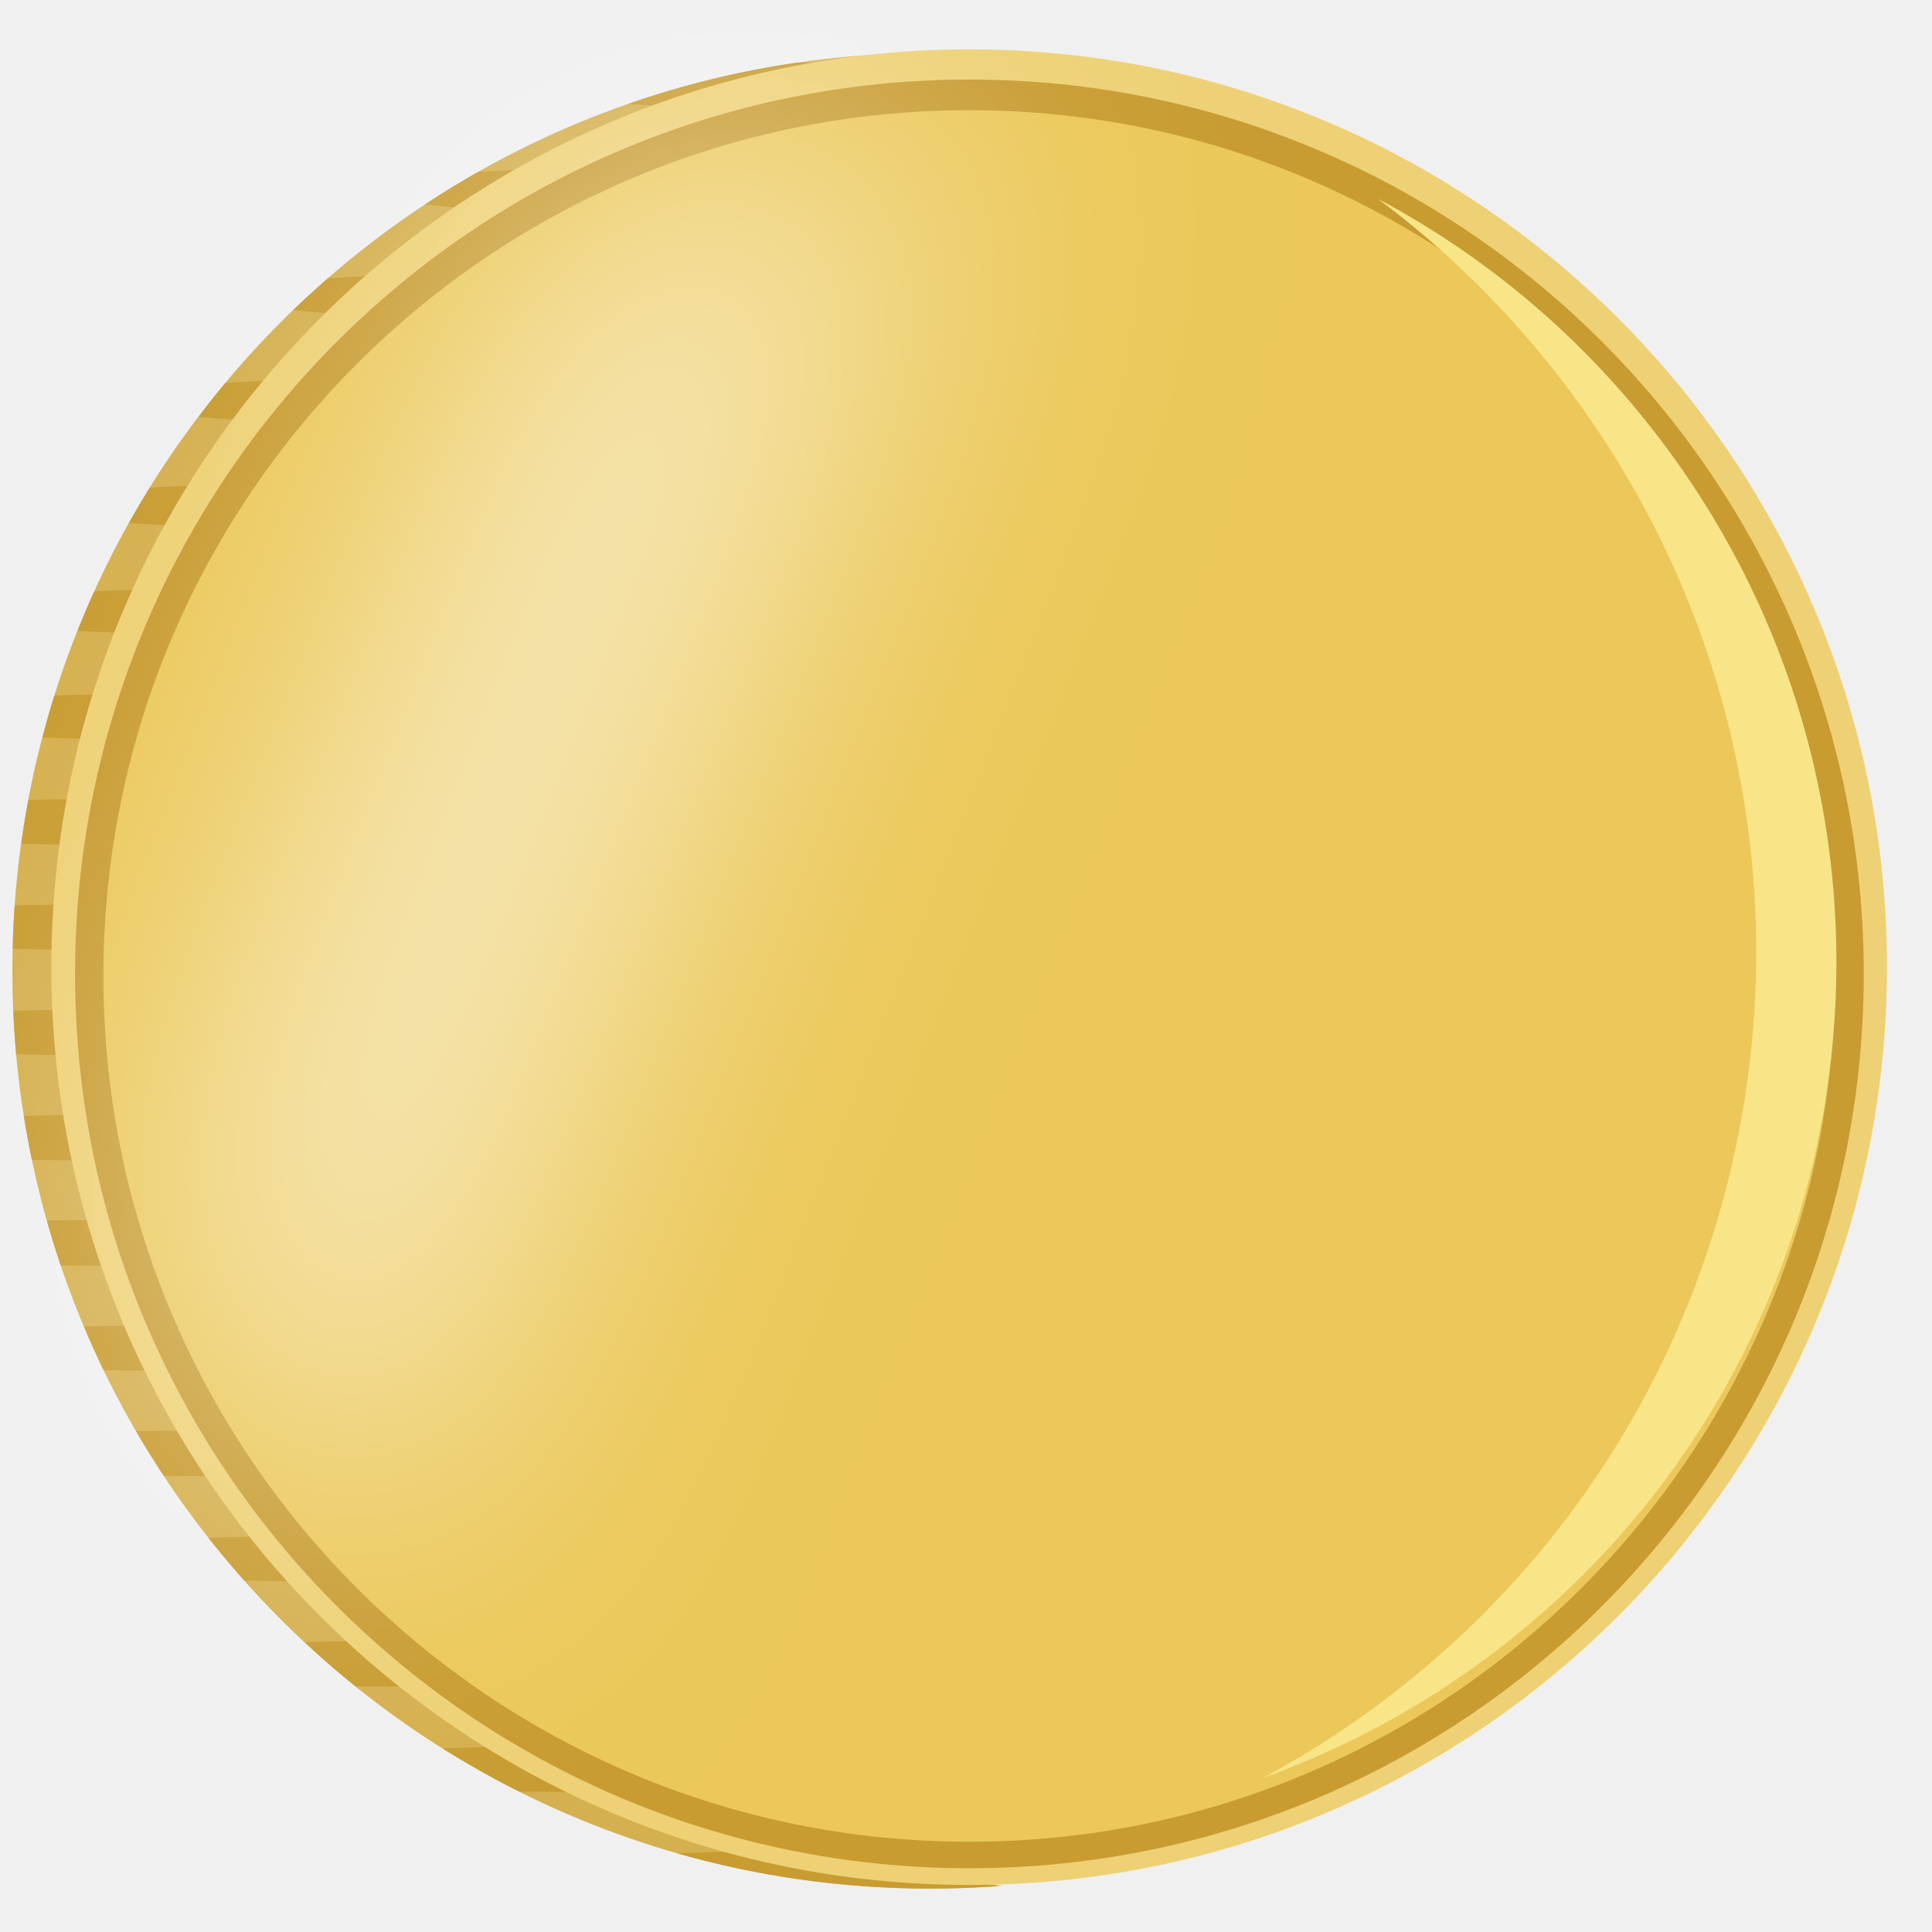
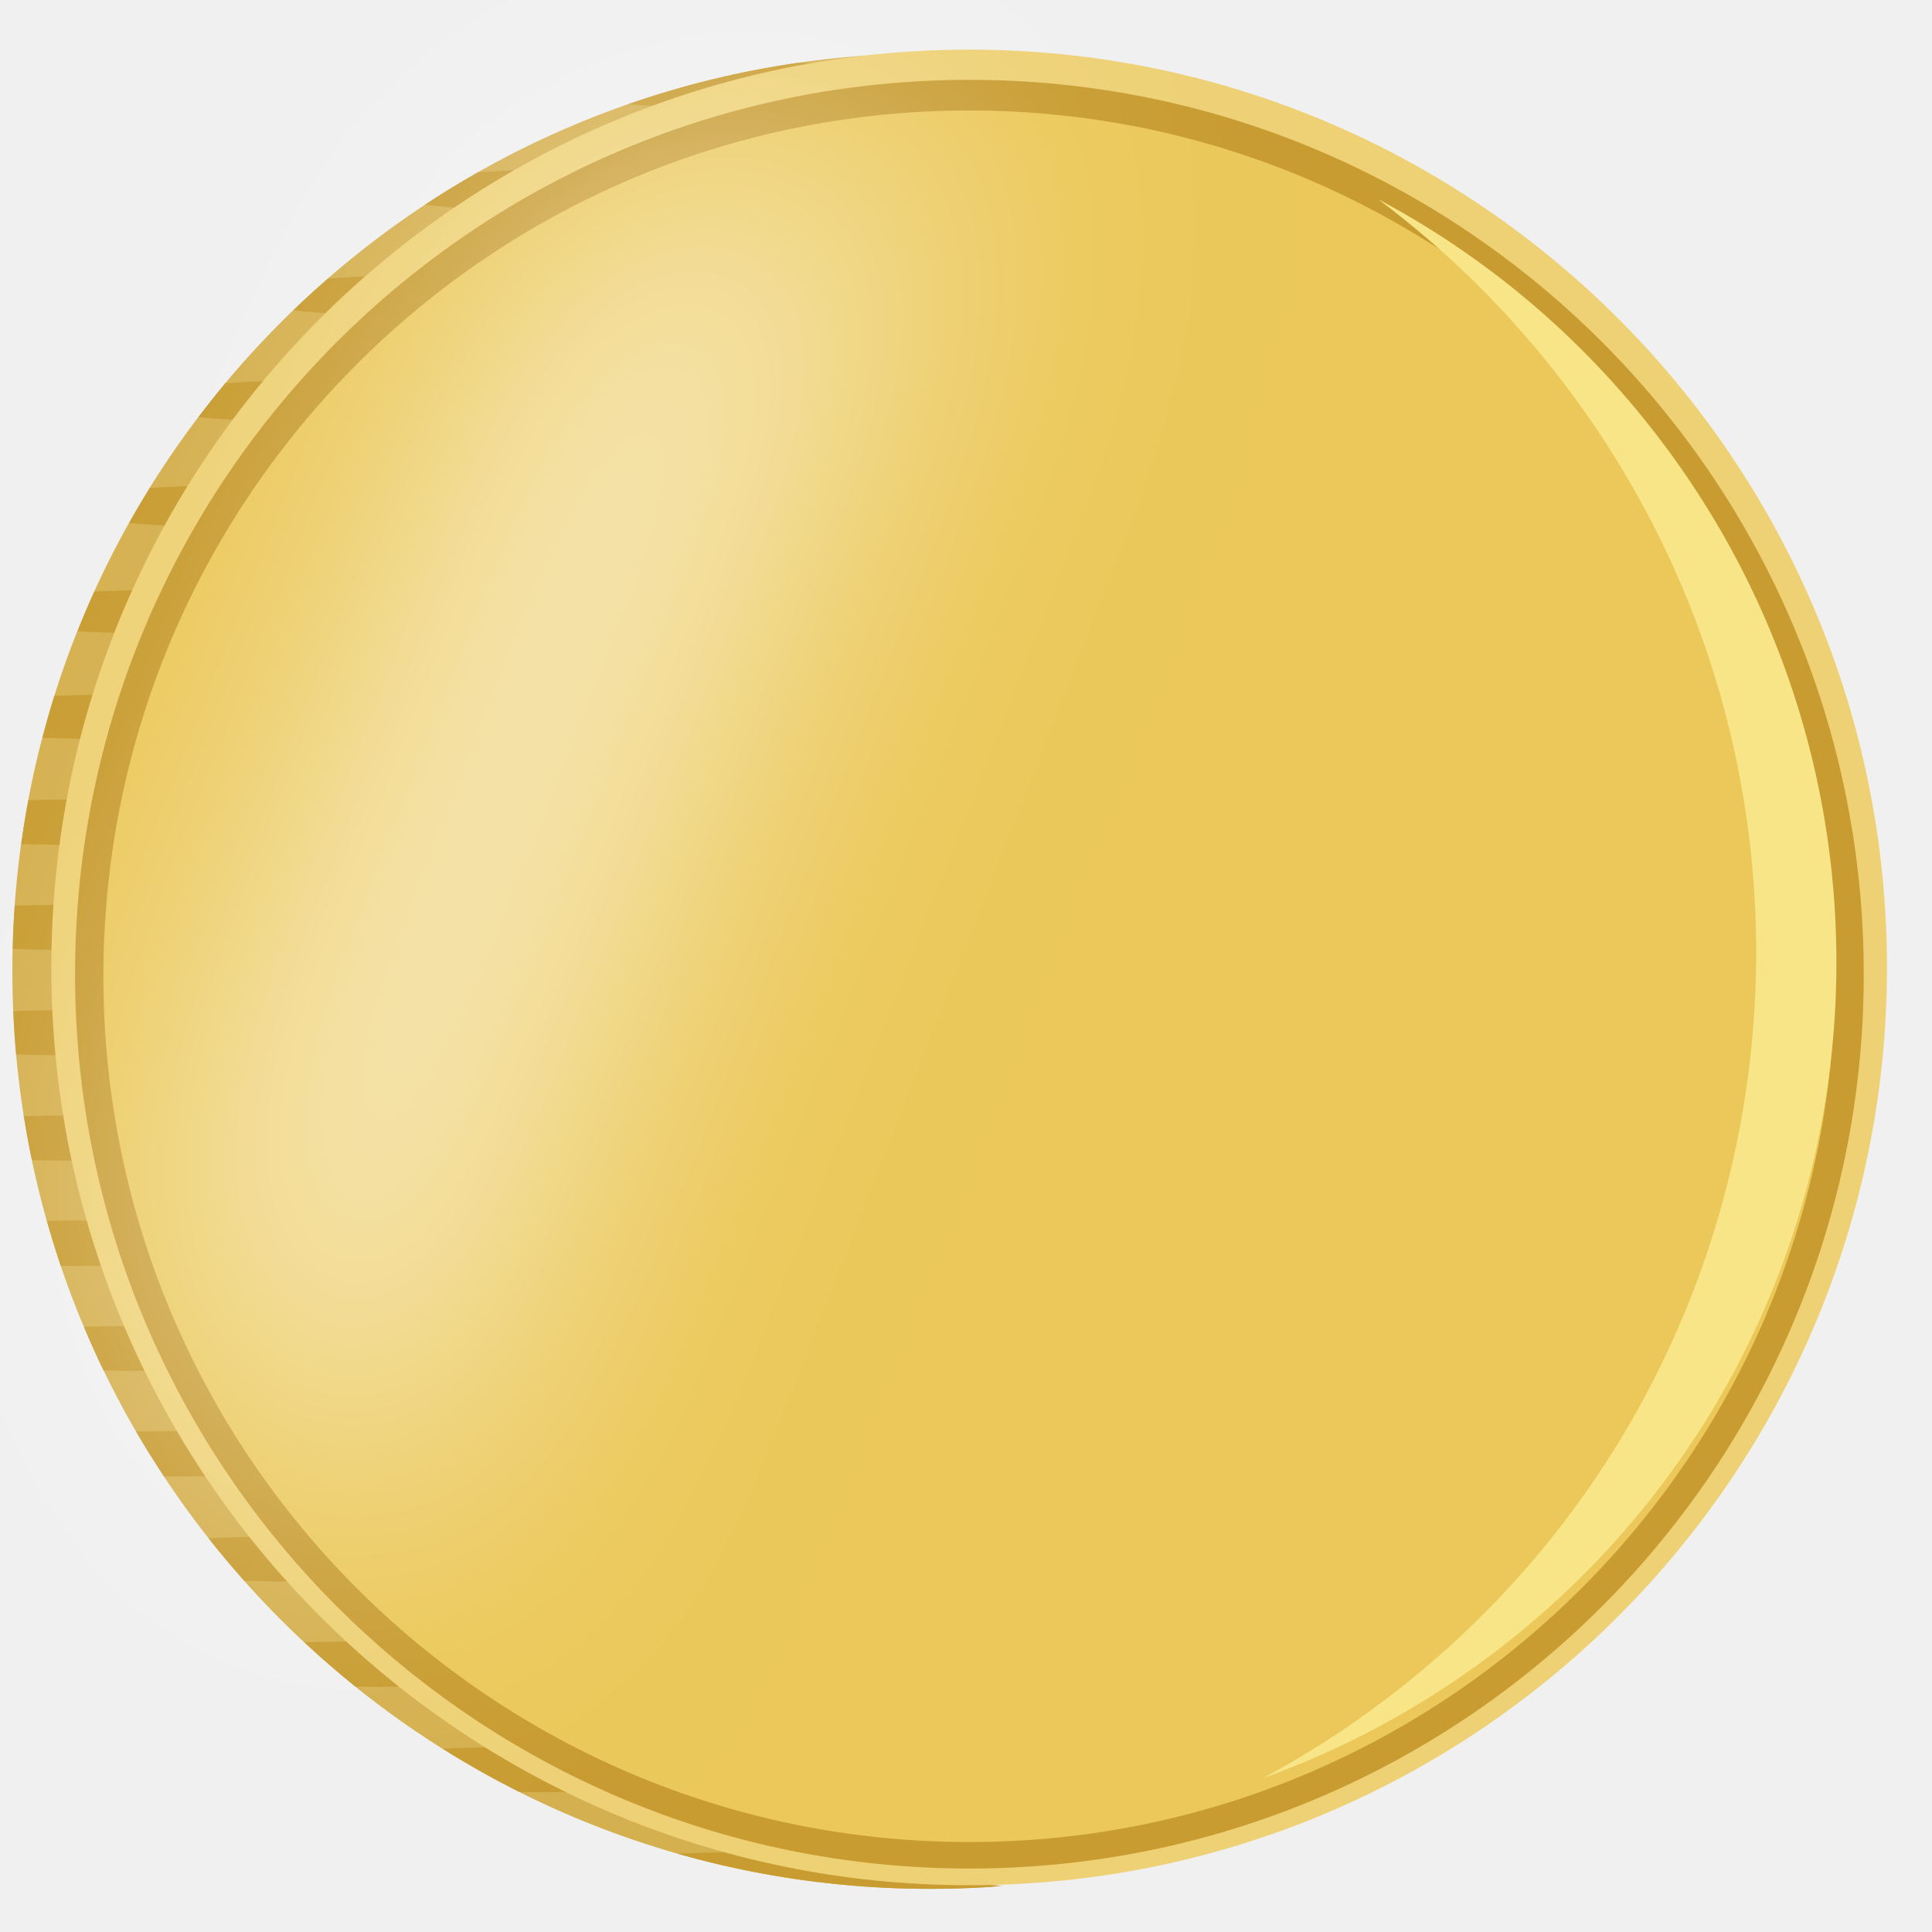
- <svg xmlns="http://www.w3.org/2000/svg" xmlns:xlink="http://www.w3.org/1999/xlink" id="svg2" viewBox="0 0 263.084 263.006" width="100%" height="100%">
+ <svg xmlns="http://www.w3.org/2000/svg" xmlns:xlink="http://www.w3.org/1999/xlink" id="svg2" viewBox="0 0 263.084 263.006" width="100px" height="100px">
  <defs id="defs37">
    <linearGradient xlink:href="#linearGradient6386-8" id="linearGradient6392-5" x1="717.5" y1="145.375" x2="925" y2="144.125" gradientUnits="userSpaceOnUse" gradientTransform="matrix(1,0,0,0.7959184,0,21.63265)" />
    <linearGradient id="linearGradient6386-8">
      <stop style="stop-color:#ffffff;stop-opacity:1;" offset="0" id="stop6388-5" />
      <stop style="stop-color:#ffffff;stop-opacity:0.28" offset="1" id="stop6390-2" />
    </linearGradient>
    <linearGradient y2="144.125" x2="925" y1="145.375" x1="717.5" gradientTransform="matrix(1,0,0,0.4081633,0.625,119.6097)" gradientUnits="userSpaceOnUse" id="linearGradient6409-4" xlink:href="#linearGradient6386-8-5" />
    <linearGradient id="linearGradient6386-8-5">
      <stop style="stop-color:#ffffff;stop-opacity:1;" offset="0" id="stop6388-5-8" />
      <stop style="stop-color:#ffffff;stop-opacity:0.28" offset="1" id="stop6390-2-1" />
    </linearGradient>
    <linearGradient xlink:href="#linearGradient6386-8-5-6" id="linearGradient6567-5" gradientUnits="userSpaceOnUse" gradientTransform="matrix(1,0,0,0.2095207,-4.375,51.79081)" x1="717.5" y1="145.375" x2="925" y2="144.125" />
    <linearGradient id="linearGradient6386-8-5-6">
      <stop style="stop-color:#ffffff;stop-opacity:1;" offset="0" id="stop6388-5-8-4" />
      <stop style="stop-color:#ffffff;stop-opacity:0.28" offset="1" id="stop6390-2-1-8" />
    </linearGradient>
    <linearGradient xlink:href="#linearGradient6386-8-5-66" id="linearGradient6567-9" gradientUnits="userSpaceOnUse" gradientTransform="matrix(1,0,0,0.2095207,-4.375,51.79081)" x1="717.5" y1="145.375" x2="925" y2="144.125" />
    <linearGradient id="linearGradient6386-8-5-66">
      <stop style="stop-color:#ffffff;stop-opacity:1;" offset="0" id="stop6388-5-8-8" />
      <stop style="stop-color:#ffffff;stop-opacity:0.28" offset="1" id="stop6390-2-1-2" />
    </linearGradient>
    <linearGradient xlink:href="#linearGradient6386-8-5-66-3" id="linearGradient6736-3" gradientUnits="userSpaceOnUse" gradientTransform="matrix(1.062994,0,0,0.2781708,-1614.652,201.7578)" x1="717.5" y1="145.375" x2="925" y2="144.125" />
    <linearGradient id="linearGradient6386-8-5-66-3">
      <stop style="stop-color:#ffffff;stop-opacity:1;" offset="0" id="stop6388-5-8-8-1" />
      <stop style="stop-color:#ffffff;stop-opacity:0.28" offset="1" id="stop6390-2-1-2-6" />
    </linearGradient>
    <linearGradient y2="144.125" x2="925" y1="145.375" x1="717.5" gradientTransform="matrix(1.062994,0,0,0.2781708,-1616.276,183.498)" gradientUnits="userSpaceOnUse" id="linearGradient6756-5" xlink:href="#linearGradient6386-8-5-66-3-8" />
    <linearGradient id="linearGradient6386-8-5-66-3-8">
      <stop style="stop-color:#ffffff;stop-opacity:1;" offset="0" id="stop6388-5-8-8-1-9" />
      <stop style="stop-color:#ffffff;stop-opacity:0.28" offset="1" id="stop6390-2-1-2-6-9" />
    </linearGradient>
    <linearGradient xlink:href="#linearGradient6386-1-9-9" id="linearGradient6893-3" gradientUnits="userSpaceOnUse" gradientTransform="matrix(0.4508531,-0.9626464,0.4912269,0.2300649,-320.8368,1278.085)" x1="717.5" y1="145.375" x2="925" y2="144.125" />
    <linearGradient id="linearGradient6386-1-9-9">
      <stop style="stop-color:#ffffff;stop-opacity:1;" offset="0" id="stop6388-6-4-6" />
      <stop style="stop-color:#ffffff;stop-opacity:0.28" offset="1" id="stop6390-9-0-5" />
    </linearGradient>
    <linearGradient y2="144.125" x2="925" y1="145.375" x1="717.5" gradientTransform="matrix(0.4508531,-0.9626464,0.4912269,0.2300649,-789.5873,1286.83)" gradientUnits="userSpaceOnUse" id="linearGradient6914-5" xlink:href="#linearGradient6386-1-9-9-5" />
    <linearGradient id="linearGradient6386-1-9-9-5">
      <stop style="stop-color:#ffffff;stop-opacity:1;" offset="0" id="stop6388-6-4-6-0" />
      <stop style="stop-color:#ffffff;stop-opacity:0.28" offset="1" id="stop6390-9-0-5-4" />
    </linearGradient>
    <linearGradient y2="144.125" x2="925" y1="145.375" x1="717.5" gradientTransform="matrix(0.4364484,-0.9318899,0.4755322,0.2227144,617.2651,899.8885)" gradientUnits="userSpaceOnUse" id="linearGradient6957-1" xlink:href="#linearGradient6386-1-9-9-5-3" />
    <linearGradient id="linearGradient6386-1-9-9-5-3">
      <stop style="stop-color:#ffffff;stop-opacity:1;" offset="0" id="stop6388-6-4-6-0-8" />
      <stop style="stop-color:#ffffff;stop-opacity:0.28" offset="1" id="stop6390-9-0-5-4-3" />
    </linearGradient>
    <linearGradient xlink:href="#linearGradient6386-1-9-0" id="linearGradient6893-6" gradientUnits="userSpaceOnUse" gradientTransform="matrix(0.4508531,-0.9626464,0.4912269,0.2300649,-320.8368,1278.085)" x1="717.5" y1="145.375" x2="925" y2="144.125" />
    <linearGradient id="linearGradient6386-1-9-0">
      <stop style="stop-color:#ffffff;stop-opacity:1;" offset="0" id="stop6388-6-4-7" />
      <stop style="stop-color:#ffffff;stop-opacity:0.28" offset="1" id="stop6390-9-0-0" />
    </linearGradient>
    <linearGradient y2="144.125" x2="925" y1="145.375" x1="717.5" gradientTransform="matrix(0.4508531,-0.9626464,0.4912269,0.2300649,-789.5873,1286.83)" gradientUnits="userSpaceOnUse" id="linearGradient6914-7" xlink:href="#linearGradient6386-1-9-9-50" />
    <linearGradient id="linearGradient6386-1-9-9-50">
      <stop style="stop-color:#ffffff;stop-opacity:1;" offset="0" id="stop6388-6-4-6-1" />
      <stop style="stop-color:#ffffff;stop-opacity:0.28" offset="1" id="stop6390-9-0-5-2" />
    </linearGradient>
    <filter id="filter5833" x="-0.467" width="1.934" y="-0.262" height="1.524" color-interpolation-filters="sRGB">
      <feGaussianBlur stdDeviation="21.537" id="feGaussianBlur5835" />
    </filter>
    <filter id="filter5857" x="-1.514" width="4.028" y="-1.88" height="4.759" color-interpolation-filters="sRGB">
      <feGaussianBlur stdDeviation="21.537" id="feGaussianBlur5859" />
    </filter>
  </defs>
  <g id="g6504" transform="translate(0,2)">
    <path id="path9056-6-2-3-3-0-6" style="color:#000000;fill:#d5b04f" d="m 126.648,5.225 c -69.026,0 -124.964,55.943 -124.964,124.964 0,69.026 55.943,124.983 124.964,124.983 3.341,0 6.651,-0.13 9.925,-0.387 C 72.191,249.727 21.515,195.869 21.515,130.186 c 0,-65.683 50.677,-119.522 115.058,-124.581 -3.274,-0.257 -6.585,-0.387 -9.925,-0.387 z" />
    <path style="fill:#c89c31;fill-rule:evenodd" id="path9058-2-2-3-4-1-7" d="m 108.632,6.519 c -7.984,1.153 -15.72,3.062 -23.14,5.65 5.291,0.313 11.601,0.5 18.4,0.522 6.838,-2.48 13.948,-4.389 21.282,-5.65 -4.799,-0.288 -10.444,-0.471 -16.542,-0.522 z M 85.609,20.836 c -7.657,0 -14.72,0.218 -20.509,0.58 -2.467,1.399 -4.878,2.873 -7.236,4.431 4.582,0.508 10.945,0.886 18.264,1.064 3.178,-2.169 6.449,-4.201 9.829,-6.075 -0.117,-9e-5 -0.231,0 -0.348,0 z m -21.863,14.356 c -7.238,0.064 -13.818,0.327 -19.096,0.716 -1.607,1.399 -3.187,2.836 -4.721,4.315 4.727,0.509 11.28,0.879 18.767,1.045 2.131,-2.104 4.34,-4.128 6.617,-6.075 -0.521,0.002 -1.053,-0.004 -1.567,0 z m -15.052,14.317 c -6.746,0.06 -12.927,0.291 -18.013,0.638 -1.26,1.51 -2.468,3.055 -3.657,4.624 5.071,0.455 11.72,0.776 19.174,0.89 1.562,-2.098 3.169,-4.159 4.856,-6.153 -0.79,-0.003 -1.585,-0.007 -2.36,0 z m -8.107,14.317 c -7.56,0.014 -14.52,0.232 -20.199,0.6 -0.975,1.572 -1.919,3.162 -2.825,4.779 5.264,0.421 11.955,0.712 19.386,0.793 1.155,-2.097 2.368,-4.151 3.637,-6.172 z m -11.55,14.336 c -5.84,0 -11.339,0.128 -16.194,0.348 -0.807,1.775 -1.557,3.579 -2.283,5.398 5.382,0.29 11.695,0.445 18.477,0.445 0.391,0 0.772,8.2e-4 1.161,0 0.823,-2.086 1.701,-4.143 2.631,-6.172 -1.246,-0.012 -2.512,-0.019 -3.792,-0.019 z m -9.113,14.336 c -4.415,0 -8.619,0.083 -12.518,0.213 -0.59,1.879 -1.123,3.791 -1.625,5.708 4.336,0.166 9.111,0.271 14.143,0.271 1.914,0 3.779,-0.013 5.611,-0.039 0.534,-2.055 1.126,-4.083 1.761,-6.095 -2.38,-0.044 -4.841,-0.058 -7.371,-0.058 z M 9.011,106.836 c -1.769,0.016 -3.464,0.059 -5.146,0.097 -0.373,1.98 -0.689,3.966 -0.967,5.978 3.091,0.077 6.339,0.116 9.713,0.116 3.513,0 6.895,-0.052 10.099,-0.135 0.274,-1.982 0.601,-3.95 0.967,-5.901 -3.487,-0.101 -7.197,-0.155 -11.067,-0.155 -1.22,0 -2.411,-0.011 -3.599,0 z m 3.599,14.317 c -3.696,0 -7.254,0.043 -10.603,0.135 -0.138,1.958 -0.224,3.92 -0.271,5.901 3.429,0.097 7.075,0.155 10.873,0.155 3.102,0 6.09,-0.031 8.958,-0.097 0.046,-2.015 0.13,-4.008 0.271,-5.998 -2.949,-0.07 -6.029,-0.097 -9.229,-0.097 z m 0,14.336 c -3.769,0 -7.39,0.059 -10.796,0.155 0.085,1.98 0.211,3.946 0.387,5.901 3.293,0.089 6.784,0.135 10.409,0.135 3.276,0 6.43,-0.043 9.442,-0.116 -0.179,-1.978 -0.321,-3.974 -0.406,-5.978 -2.891,-0.067 -5.905,-0.097 -9.036,-0.097 z m 0,14.336 c -3.248,0 -6.376,0.044 -9.364,0.116 0.32,2.015 0.688,4.016 1.103,5.998 2.656,0.056 5.41,0.077 8.262,0.077 4.059,0 7.938,-0.064 11.57,-0.174 -0.406,-1.945 -0.789,-3.905 -1.103,-5.882 -3.31,-0.09 -6.822,-0.135 -10.467,-0.135 z m -3.599,14.336 c -0.904,0.008 -1.748,0.025 -2.631,0.039 0.582,2.063 1.212,4.115 1.896,6.133 1.422,0.015 2.865,0.019 4.334,0.019 5.535,0 10.753,-0.111 15.42,-0.31 -0.626,-1.861 -1.221,-3.731 -1.761,-5.63 -4.205,-0.155 -8.816,-0.252 -13.659,-0.252 -1.22,0 -2.41,-0.011 -3.599,0 z m 13.64,14.317 c -3.928,0 -7.691,0.051 -11.222,0.155 0.843,2.002 1.728,3.993 2.67,5.94 2.744,0.06 5.596,0.097 8.551,0.097 3.943,0 7.717,-0.05 11.261,-0.155 -0.943,-1.95 -1.827,-3.934 -2.67,-5.94 -2.757,-0.06 -5.621,-0.097 -8.59,-0.097 z m 3.657,14.336 c -2.677,0 -5.27,0.028 -7.777,0.077 1.202,2.069 2.477,4.103 3.792,6.095 1.309,0.013 2.638,0.019 3.986,0.019 5.627,0 10.929,-0.124 15.652,-0.329 -1.22,-1.858 -2.4,-3.743 -3.521,-5.669 -3.789,-0.122 -7.862,-0.193 -12.131,-0.193 z m 16.426,14.336 c -5.108,0 -9.949,0.1 -14.336,0.271 1.563,1.986 3.197,3.918 4.876,5.804 3.018,0.073 6.178,0.116 9.461,0.116 3.604,0 7.075,-0.048 10.351,-0.135 -1.738,-1.954 -3.416,-3.956 -5.03,-6.017 -1.74,-0.023 -3.508,-0.039 -5.321,-0.039 z m 9.113,14.317 c -3.618,0 -7.103,0.047 -10.39,0.135 2.246,2.095 4.569,4.11 6.965,6.037 1.126,0.009 2.27,0.019 3.425,0.019 5.771,0 11.205,-0.114 16.02,-0.329 -2.27,-1.84 -4.482,-3.754 -6.617,-5.746 -3.001,-0.072 -6.141,-0.116 -9.403,-0.116 z m 22.83,14.336 c -5.139,0 -10.006,0.098 -14.414,0.271 3.384,2.127 6.875,4.1 10.467,5.901 1.296,0.013 2.612,0.019 3.947,0.019 5.497,0 10.682,-0.113 15.323,-0.31 -3.519,-1.788 -6.957,-3.742 -10.274,-5.843 -1.653,-0.021 -3.331,-0.039 -5.05,-0.039 z m 30.55,14.336 c -4.596,0 -8.973,0.092 -13.002,0.232 10.936,3.128 22.498,4.798 34.439,4.798 2.799,0 5.566,-0.09 8.32,-0.271 0.385,-0.053 0.754,-0.1 1.103,-0.155 -8.456,-0.698 -16.677,-2.248 -24.572,-4.547 -2.045,-0.032 -4.138,-0.058 -6.288,-0.058 z" />
    <path id="path9060-8-05-9-8-9-2" style="color:#000000;fill:#eed175" d="m 256.949,129.699 c 0,69.023 -55.956,124.979 -124.979,124.979 -69.023,0 -124.979,-55.956 -124.979,-124.979 0,-69.023 55.956,-124.979 124.979,-124.979 69.023,0 124.979,55.956 124.979,124.979 z" />
    <path id="path9062-1-9-6-8-7-4" style="color:#000000;fill:#c89c31" d="m 253.792,130.618 c 0,67.259 -54.526,121.785 -121.785,121.785 -67.259,0 -121.785,-54.525 -121.785,-121.785 0,-67.259 54.525,-121.785 121.785,-121.785 67.259,0 121.785,54.525 121.785,121.785 z" />
    <path id="path9064-0-69-5-4-1-3" style="color:#000000;fill:#ebc859" d="m 249.867,130.9 c 0,65.111 -52.784,117.894 -117.894,117.894 -65.111,0 -117.894,-52.784 -117.894,-117.894 0,-65.111 52.784,-117.894 117.894,-117.894 65.111,0 117.894,52.784 117.894,117.894 z" />
    <path id="path9068-5-2-9-9-4-2" style="color:#000000;fill:#f7e587" d="m 203.49,222.973 c 51.841,-39.396 61.944,-113.356 22.547,-165.195 -10.64,-14.001 -23.819,-24.941 -38.385,-32.699 9.363,6.999 17.942,15.393 25.37,25.166 42.738,56.238 31.899,136.387 -24.197,179.014 -5.415,4.115 -11.053,7.722 -16.861,10.845 11.046,-3.965 21.685,-9.651 31.526,-17.129 z" />
    <path id="rect7789-0-1-6" d="M 54.684,208.845 C 80.026,144.011 105.384,79.183 130.715,14.345 c -20.145,-0.929 -40.44,3.736 -58.062,13.406 -17.548,44.858 -35.091,89.718 -52.594,134.594 6.434,19.138 18.309,36.166 33.562,49.219 0.354,-0.906 0.708,-1.812 1.062,-2.719 z" style="opacity:0.601;fill:#ffffff;fill-opacity:1;fill-rule:nonzero;stroke:none;filter:url(#filter5833)" />
  </g>
  <rect id="rect9052-3-9-4" style="color:#000000;fill:none" height="260.997" width="159.954" y="972.82" x="-63.044" transform="scale(-1,1)" />
  <path d="m -136.875,1103.312 c 0,69.023 34.293,124.979 76.594,124.979 42.301,0 76.594,-55.956 76.594,-124.979 0,-69.023 -34.293,-124.979 -76.594,-124.979 -42.301,0 -76.594,55.955 -76.594,124.979 z" style="color:#000000;fill:#eed175" id="path9060-8-8-4" />
  <path d="m -134.941,1104.231 c 0,67.259 33.416,121.785 74.637,121.785 41.22,0 74.637,-54.525 74.637,-121.785 0,-67.259 -33.416,-121.785 -74.637,-121.785 -41.22,0 -74.637,54.525 -74.637,121.785 z" style="color:#000000;fill:#c89c31" id="path9062-1-1-3" />
  <path d="m -132.535,1104.513 c 0,65.111 32.349,117.894 72.252,117.894 39.904,0 72.252,-52.783 72.252,-117.894 0,-65.111 -32.349,-117.894 -72.252,-117.894 -39.904,0 -72.252,52.783 -72.252,117.894 z" style="color:#000000;fill:#ebc859" id="path9064-0-6-9" />
  <path d="m -7.774,1022.5 c 27.405,47.327 26.892,121.689 -2.112,166.408 -7.833,12.077 -16.277,22.236 -26.634,26.756 6.361,-5.377 11.769,-12.764 17.237,-21.195 31.465,-48.511 32.926,-129.354 3.271,-180.562 -2.863,-4.944 -6.066,-8.538 -9.265,-12.567 6.283,5.714 12.302,12.176 17.504,21.159 z" style="color:#000000;fill:#d2aa48" id="path9066-4-4-5" />
  <path d="m -65.79,987.086 c -13.648,0 -26.055,2.184 -38.274,15.129 -19.06,20.195 -29.992,59.676 -29.992,100.261 0,9.8 0.738,19.315 2.116,28.396 13.223,27.065 29.487,30.525 47.562,30.525 37.869,0 67.775,-51.09 67.775,-114.544 0,-9.786 -0.949,-18.753 -2.323,-27.823 -12.251,-19.166 -28.785,-31.945 -46.868,-31.945 z" style="opacity:0.5;color:#000000;fill:#f7e587" id="path9070-4-71-3" />
  <path d="m -47.977,978.847 c 42.303,0 76.585,55.943 76.585,124.964 0,69.026 -34.285,124.983 -76.585,124.983 -2.047,0 -4.076,-0.13 -6.083,-0.387 39.458,-5.058 70.514,-58.916 70.514,-124.599 0,-65.683 -31.058,-119.522 -70.514,-124.58 2.007,-0.257 4.036,-0.387 6.083,-0.387 z" style="color:#000000;fill:#d5b04f" id="path9056-6-5-5-4" />
  <path d="m -36.935,980.141 c 4.893,1.153 9.634,3.062 14.181,5.65 -3.243,0.313 -7.109,0.5 -11.276,0.522 -4.191,-2.48 -8.548,-4.389 -13.043,-5.65 2.941,-0.288 6.401,-0.471 10.138,-0.522 z m 14.11,14.317 c 4.692,0 9.021,0.218 12.569,0.58 1.512,1.399 2.989,2.873 4.435,4.431 -2.808,0.508 -6.708,0.886 -11.193,1.064 -1.948,-2.169 -3.953,-4.201 -6.024,-6.075 0.072,-10e-5 0.141,0 0.213,0 z m 13.399,14.356 c 4.436,0.064 8.468,0.327 11.703,0.716 0.985,1.399 1.953,2.836 2.893,4.314 -2.897,0.509 -6.913,0.879 -11.502,1.045 -1.306,-2.104 -2.66,-4.128 -4.055,-6.075 0.319,0 0.645,0 0.96,0 z m 9.225,14.317 c 4.134,0.06 7.923,0.291 11.039,0.638 0.772,1.51 1.512,3.055 2.241,4.624 -3.108,0.455 -7.183,0.776 -11.751,0.89 -0.957,-2.098 -1.942,-4.159 -2.976,-6.152 0.484,0 0.972,-0.01 1.447,0 z m 4.968,14.317 c 4.633,0.014 8.899,0.232 12.379,0.6 0.597,1.572 1.176,3.162 1.731,4.779 -3.226,0.421 -7.327,0.712 -11.881,0.793 -0.708,-2.097 -1.451,-4.151 -2.229,-6.172 z m 7.079,14.336 c 3.579,0 6.949,0.129 9.925,0.348 0.495,1.775 0.955,3.579 1.399,5.398 -3.299,0.29 -7.167,0.445 -11.324,0.445 -0.24,0 -0.473,10e-4 -0.711,0 -0.504,-2.086 -1.043,-4.143 -1.613,-6.172 0.763,-0.012 1.539,-0.019 2.324,-0.019 z m 5.585,14.336 c 2.706,0 5.282,0.083 7.672,0.213 0.361,1.879 0.688,3.791 0.996,5.708 -2.657,0.166 -5.584,0.271 -8.668,0.271 -1.173,0 -2.316,-0.013 -3.439,-0.039 -0.327,-2.054 -0.69,-4.082 -1.079,-6.095 1.458,-0.044 2.967,-0.058 4.518,-0.058 z m 6.688,14.336 c 1.084,0.016 2.123,0.059 3.154,0.097 0.228,1.98 0.422,3.966 0.593,5.978 -1.894,0.077 -3.885,0.116 -5.953,0.116 -2.153,0 -4.225,-0.052 -6.189,-0.136 -0.168,-1.982 -0.368,-3.95 -0.593,-5.901 2.137,-0.101 4.411,-0.155 6.782,-0.155 0.748,0 1.477,-0.011 2.205,0 z m -2.205,14.317 c 2.265,0 4.445,0.043 6.498,0.135 0.084,1.958 0.137,3.92 0.166,5.901 -2.102,0.097 -4.336,0.155 -6.664,0.155 -1.901,0 -3.732,-0.031 -5.49,-0.097 -0.029,-2.015 -0.08,-4.008 -0.166,-5.998 1.807,-0.07 3.695,-0.097 5.656,-0.097 z m 0,14.336 c 2.31,0 4.529,0.059 6.617,0.155 -0.052,1.98 -0.129,3.946 -0.237,5.901 -2.018,0.089 -4.158,0.135 -6.379,0.135 -2.008,0 -3.941,-0.043 -5.786,-0.116 0.109,-1.978 0.197,-3.974 0.249,-5.978 1.772,-0.067 3.619,-0.097 5.537,-0.097 z m 0,14.336 c 1.991,0 3.908,0.044 5.739,0.116 -0.196,2.015 -0.422,4.016 -0.676,5.998 -1.628,0.056 -3.316,0.077 -5.063,0.077 -2.488,0 -4.865,-0.064 -7.091,-0.174 0.249,-1.945 0.483,-3.905 0.676,-5.882 2.029,-0.09 4.181,-0.135 6.415,-0.135 z m 2.205,14.336 c 0.554,0.01 1.071,0.025 1.613,0.039 -0.357,2.063 -0.743,4.115 -1.162,6.133 -0.872,0.015 -1.756,0.019 -2.656,0.019 -3.392,0 -6.59,-0.111 -9.45,-0.31 0.384,-1.861 0.748,-3.731 1.079,-5.63 2.577,-0.154 5.403,-0.252 8.371,-0.252 0.748,0 1.477,-0.011 2.205,0 z m -8.359,14.317 c 2.408,0 4.714,0.051 6.877,0.155 -0.516,2.002 -1.059,3.993 -1.636,5.94 -1.682,0.06 -3.429,0.097 -5.241,0.097 -2.416,0 -4.73,-0.05 -6.901,-0.155 0.578,-1.95 1.12,-3.934 1.636,-5.94 1.69,-0.06 3.445,-0.097 5.265,-0.097 z m -2.241,14.336 c 1.641,0 3.23,0.028 4.766,0.077 -0.737,2.069 -1.518,4.103 -2.324,6.095 -0.802,0.013 -1.617,0.019 -2.443,0.019 -3.449,0 -6.698,-0.124 -9.593,-0.329 0.748,-1.858 1.471,-3.743 2.158,-5.669 2.322,-0.122 4.818,-0.193 7.435,-0.193 z m -10.067,14.336 c 3.131,0 6.098,0.1 8.786,0.271 -0.958,1.986 -1.96,3.918 -2.988,5.804 -1.849,0.073 -3.786,0.116 -5.798,0.116 -2.209,0 -4.336,-0.048 -6.344,-0.135 1.065,-1.954 2.094,-3.956 3.083,-6.017 1.066,-0.023 2.15,-0.039 3.261,-0.039 z m -5.585,14.317 c 2.217,0 4.353,0.047 6.367,0.136 -1.377,2.095 -2.8,4.11 -4.269,6.036 -0.69,0.01 -1.391,0.019 -2.099,0.019 -3.537,0 -6.867,-0.114 -9.818,-0.329 1.391,-1.84 2.747,-3.754 4.055,-5.746 1.839,-0.072 3.763,-0.116 5.763,-0.116 z m -13.992,14.336 c 3.149,0 6.132,0.098 8.834,0.271 -2.074,2.127 -4.213,4.1 -6.415,5.901 -0.794,0.013 -1.601,0.019 -2.419,0.019 -3.369,0 -6.547,-0.113 -9.391,-0.31 2.157,-1.788 4.263,-3.742 6.296,-5.843 1.013,-0.021 2.042,-0.039 3.095,-0.039 z m -18.723,14.336 c 2.817,0 5.499,0.092 7.968,0.232 -6.702,3.128 -13.788,4.798 -21.106,4.798 -1.715,0 -3.411,-0.09 -5.099,-0.271 -0.236,-0.053 -0.462,-0.1 -0.676,-0.155 5.182,-0.699 10.22,-2.248 15.059,-4.547 1.253,-0.032 2.536,-0.058 3.853,-0.058 z" id="path9058-2-1-7-9" style="fill:#c89c31;fill-rule:evenodd" />
  <path id="path7395-8" style="color:#000000;fill:#d5b04f" d="m -37.977,978.847 c 42.303,0 76.585,55.943 76.585,124.964 0,69.026 -34.285,124.983 -76.585,124.983 -2.047,0 -4.076,-0.13 -6.083,-0.387 39.457,-5.058 70.514,-58.916 70.514,-124.599 0,-65.683 -31.058,-119.522 -70.514,-124.58 2.007,-0.257 4.036,-0.387 6.083,-0.387 z" />
  <path style="fill:#c89c31;fill-rule:evenodd" id="path7397-43" d="m -26.935,980.141 c 4.893,1.153 9.634,3.062 14.181,5.65 -3.243,0.313 -7.109,0.5 -11.276,0.522 -4.191,-2.48 -8.548,-4.389 -13.043,-5.65 2.941,-0.288 6.401,-0.471 10.138,-0.522 z m 14.11,14.317 c 4.692,0 9.021,0.218 12.569,0.58 1.512,1.399 2.989,2.873 4.435,4.431 -2.808,0.508 -6.708,0.886 -11.193,1.064 -1.948,-2.169 -3.953,-4.201 -6.024,-6.075 0.072,-10e-5 0.141,0 0.213,0 z m 13.399,14.356 c 4.436,0.064 8.468,0.327 11.703,0.716 0.985,1.399 1.953,2.836 2.893,4.314 -2.897,0.509 -6.913,0.879 -11.502,1.045 -1.306,-2.104 -2.66,-4.128 -4.055,-6.075 0.319,0 0.645,0 0.961,0 z m 9.225,14.317 c 4.134,0.06 7.923,0.291 11.039,0.638 0.772,1.51 1.512,3.055 2.241,4.624 -3.108,0.455 -7.183,0.776 -11.751,0.89 -0.957,-2.098 -1.942,-4.159 -2.976,-6.152 0.484,0 0.972,-0.01 1.447,0 z m 4.968,14.317 c 4.633,0.014 8.899,0.232 12.379,0.6 0.597,1.572 1.176,3.162 1.731,4.779 -3.226,0.421 -7.327,0.712 -11.881,0.793 -0.708,-2.097 -1.451,-4.151 -2.229,-6.172 z m 7.079,14.336 c 3.579,0 6.949,0.129 9.925,0.348 0.495,1.775 0.955,3.579 1.399,5.398 -3.299,0.29 -7.167,0.445 -11.324,0.445 -0.24,0 -0.473,10e-4 -0.711,0 -0.504,-2.086 -1.043,-4.143 -1.613,-6.172 0.763,-0.012 1.539,-0.019 2.324,-0.019 z m 5.585,14.336 c 2.706,0 5.282,0.083 7.672,0.213 0.361,1.879 0.688,3.791 0.996,5.708 -2.657,0.166 -5.584,0.271 -8.668,0.271 -1.173,0 -2.316,-0.013 -3.439,-0.039 -0.327,-2.054 -0.69,-4.082 -1.079,-6.095 1.458,-0.044 2.967,-0.058 4.518,-0.058 z m 6.688,14.336 c 1.084,0.016 2.123,0.059 3.154,0.097 0.228,1.98 0.422,3.966 0.593,5.978 -1.894,0.077 -3.885,0.116 -5.953,0.116 -2.153,0 -4.225,-0.052 -6.189,-0.136 -0.168,-1.982 -0.368,-3.95 -0.593,-5.901 2.137,-0.101 4.411,-0.155 6.782,-0.155 0.748,0 1.477,-0.011 2.205,0 z m -2.205,14.317 c 2.265,0 4.445,0.043 6.498,0.135 0.084,1.958 0.137,3.92 0.166,5.901 -2.102,0.097 -4.336,0.155 -6.664,0.155 -1.901,0 -3.732,-0.031 -5.49,-0.097 -0.029,-2.015 -0.08,-4.008 -0.166,-5.998 1.807,-0.07 3.695,-0.097 5.656,-0.097 z m 0,14.336 c 2.31,0 4.529,0.059 6.617,0.155 -0.052,1.98 -0.129,3.946 -0.237,5.901 -2.018,0.089 -4.158,0.135 -6.379,0.135 -2.008,0 -3.941,-0.043 -5.786,-0.116 0.109,-1.978 0.197,-3.974 0.249,-5.978 1.772,-0.067 3.619,-0.097 5.537,-0.097 z m 0,14.336 c 1.991,0 3.908,0.044 5.739,0.116 -0.196,2.015 -0.422,4.016 -0.676,5.998 -1.628,0.056 -3.316,0.077 -5.063,0.077 -2.488,0 -4.865,-0.064 -7.091,-0.174 0.249,-1.945 0.483,-3.905 0.676,-5.882 2.029,-0.09 4.181,-0.135 6.415,-0.135 z m 2.205,14.336 c 0.554,0.01 1.071,0.025 1.613,0.039 -0.357,2.063 -0.743,4.115 -1.162,6.133 -0.872,0.015 -1.756,0.019 -2.656,0.019 -3.392,0 -6.59,-0.111 -9.45,-0.31 0.384,-1.861 0.748,-3.731 1.079,-5.63 2.577,-0.154 5.403,-0.252 8.371,-0.252 0.748,0 1.477,-0.011 2.205,0 z m -8.359,14.317 c 2.408,0 4.714,0.051 6.877,0.155 -0.516,2.002 -1.059,3.993 -1.636,5.94 -1.682,0.06 -3.429,0.097 -5.241,0.097 -2.416,0 -4.73,-0.05 -6.901,-0.155 0.578,-1.95 1.12,-3.934 1.636,-5.94 1.69,-0.06 3.445,-0.097 5.265,-0.097 z m -2.241,14.336 c 1.641,0 3.23,0.028 4.766,0.077 -0.737,2.069 -1.518,4.103 -2.324,6.095 -0.802,0.013 -1.617,0.019 -2.443,0.019 -3.449,0 -6.698,-0.124 -9.592,-0.329 0.748,-1.858 1.471,-3.743 2.158,-5.669 2.322,-0.122 4.818,-0.193 7.435,-0.193 z m -10.067,14.336 c 3.131,0 6.098,0.1 8.786,0.271 -0.958,1.986 -1.96,3.918 -2.988,5.804 -1.849,0.073 -3.786,0.116 -5.798,0.116 -2.209,0 -4.336,-0.048 -6.344,-0.135 1.065,-1.954 2.094,-3.956 3.083,-6.017 1.066,-0.023 2.15,-0.039 3.261,-0.039 z m -5.585,14.317 c 2.217,0 4.353,0.047 6.367,0.136 -1.377,2.095 -2.8,4.11 -4.269,6.036 -0.69,0.01 -1.391,0.019 -2.099,0.019 -3.537,0 -6.867,-0.114 -9.818,-0.329 1.391,-1.84 2.747,-3.754 4.056,-5.746 1.839,-0.072 3.763,-0.116 5.763,-0.116 z m -13.992,14.336 c 3.149,0 6.132,0.098 8.834,0.271 -2.074,2.127 -4.213,4.1 -6.415,5.901 -0.794,0.013 -1.601,0.019 -2.419,0.019 -3.369,0 -6.547,-0.113 -9.391,-0.31 2.157,-1.788 4.263,-3.742 6.296,-5.843 1.013,-0.021 2.042,-0.039 3.095,-0.039 z m -18.723,14.336 c 2.817,0 5.499,0.092 7.968,0.232 -6.702,3.128 -13.788,4.798 -21.106,4.798 -1.715,0 -3.411,-0.09 -5.099,-0.271 -0.236,-0.053 -0.462,-0.1 -0.676,-0.155 5.182,-0.699 10.22,-2.248 15.059,-4.547 1.253,-0.032 2.536,-0.058 3.853,-0.058 z" />
  <path style="font-size:144px;font-style:normal;font-variant:normal;font-weight:bold;font-stretch:normal;text-indent:0;text-align:start;text-decoration:none;line-height:125%;letter-spacing:0px;word-spacing:0px;text-transform:none;direction:ltr;block-progression:tb;writing-mode:lr-tb;text-anchor:start;baseline-shift:baseline;color:#000000;fill:#c19442;fill-opacity:1;stroke:none;stroke-width:5;marker:none;visibility:visible;display:inline;overflow:visible;enable-background:accumulate;font-family:Comic Neue;-inkscape-font-specification:Comic Neue Bold" d="m -42.281,1048.411 c -5.089,0.71 -8.341,7.464 -11.859,12.254 -3.538,4.849 -8.012,8.808 -9.944,15.747 -0.947,5.7 2.166,11.154 5.648,12.577 2.081,1.077 4.24,0.283 6.213,-0.85 0.935,-0.665 2.059,0.474 1.843,2.071 -0.482,7.323 -0.262,14.758 -0.465,22.127 -0.079,6.097 -0.166,12.195 -0.24,18.292 -4.016,-0.624 -8.867,-0.302 -11.589,4.908 -3.05,5.899 -0.066,15.447 4.636,16.433 5.798,1.346 11.758,-0.218 17.621,0.454 4.692,0.092 9.764,0.88 14.06,-2.45 3.875,-4.071 3.67,-14.596 -0.824,-17.527 -1.911,-2.836 -5.126,-0.446 -7.072,-3.091 -1.051,-2.038 0.138,-4.66 -0.18,-6.947 0.212,-22.022 1.096,-44.071 0.522,-66.083 -1.232,-5.086 -4.925,-8.065 -8.371,-7.914 z m 0.579,5.981 c 2.372,-0.217 4.118,3.102 4.294,6.437 0.354,3.685 -0.412,7.379 -0.234,11.1 -0.367,21.562 -0.575,43.129 -0.897,64.692 3.124,0.513 6.647,-1.341 9.488,1.296 1.328,1.413 2.036,4.928 0.531,6.586 -2.611,3.445 -6.256,1.363 -9.355,1.901 -6.956,-0.792 -14.117,1.496 -20.923,-1.275 -1.049,-1.914 -1.48,-5.227 0.07,-6.841 2.609,-2.596 5.974,-2.014 8.922,-1.423 1.878,0.318 2.894,-2.62 2.807,-5.109 -0.021,-4.698 -0.124,-9.387 0.04,-14.085 0.143,-14.629 0.513,-29.605 0.505,-44.021 -3.113,3.007 -5.281,8.807 -9.201,9.539 -1.963,0.415 -4.394,-1.399 -4.475,-4.706 0.345,-3.985 3.199,-5.769 4.887,-8.307 3.986,-5.516 7.732,-11.839 12.539,-15.7 0.335,-0.043 0.67,-0.071 1.005,-0.085 z m -44.82,21.638 c -5.156,0.361 -8.595,9.4 -7.079,16.571 -0.662,3.143 -3.179,3.208 -4.971,2.921 -1.898,-0.275 -4.042,-0.42 -5.501,1.732 -5.242,4.484 -3.998,18.636 1.878,20.565 2.502,1.851 5.455,-0.786 7.917,1.094 1.527,1.771 0.199,4.825 0.44,7.149 0.026,5.567 1.941,11.968 5.899,12.938 4.375,1.732 9.55,-3.53 9.39,-10.644 0.371,-3.114 -0.761,-6.827 0.579,-9.571 1.381,-1.922 3.197,0.351 4.782,-0.202 3.511,-0.111 7.63,-2.984 8.315,-8.774 1.214,-6.97 -2.631,-15.22 -7.568,-14.489 -1.938,-0.09 -4.522,1.01 -5.934,-1.636 -0.887,-2.273 0.464,-4.798 -0.161,-7.181 -0.616,-5.842 -3.851,-11.143 -7.987,-10.474 z m 0.559,6.002 c 2.096,0.215 3.523,3.18 3.533,6.225 0.237,4.045 -0.458,8.156 -0.021,12.142 0.313,1.914 1.876,1.63 2.813,1.094 3.174,0.01 6.762,-1.336 9.62,1.36 2.13,2.254 1.521,7.8 -0.901,9.05 -2.563,1.438 -5.369,0.013 -8.022,0.128 -1.488,-0.586 -3.271,0.531 -3.498,3.049 -0.866,4.817 0.89,10.057 -0.489,14.723 -0.663,2.63 -2.768,4.58 -4.538,3.07 -2.523,-1.909 -2.69,-6.853 -2.314,-10.608 0.138,-3.138 0.776,-7.258 -1.065,-9.532 -2.459,-1.902 -5.279,0.199 -7.889,-0.17 -1.794,-0.255 -4.209,-0.935 -4.636,-4.132 -0.598,-4.214 2.308,-8.705 5.089,-7.191 2.668,-0.105 5.692,1.389 8.098,-0.85 1.398,-1.942 0.209,-5.022 0.363,-7.436 -0.137,-3.684 -0.141,-8.703 2.43,-10.474 0.453,-0.259 0.939,-0.464 1.424,-0.446 z" id="path3245-9-55-9-8-2-2-1-88" />
  <path style="font-size:144px;font-style:normal;font-variant:normal;font-weight:bold;font-stretch:normal;text-indent:0;text-align:start;text-decoration:none;line-height:125%;letter-spacing:0px;word-spacing:0px;text-transform:none;direction:ltr;block-progression:tb;writing-mode:lr-tb;text-anchor:start;baseline-shift:baseline;color:#000000;fill:#ffeda1;fill-opacity:1;stroke:none;stroke-width:5;marker:none;visibility:visible;display:inline;overflow:visible;enable-background:accumulate;font-family:Comic Neue;-inkscape-font-specification:Comic Neue Bold" d="m -46.154,1049.325 c -5.669,0.792 -8.745,9.064 -12.976,13.758 -3.153,4.818 -8.227,8.595 -8.96,15.852 0.004,7.567 5.72,12.603 10.206,10.35 -4.663,0.583 -9.633,-6.615 -7.813,-13.87 4.339,-8.902 10.762,-14.851 15.795,-22.802 1.126,-1.376 2.368,-2.596 3.747,-3.288 z m 2.382,4.4 c -3.646,0.711 4.914,2.482 2.859,7.084 -0.324,25.625 -0.726,51.248 -1.046,76.874 3.886,0.186 10.685,-2.063 11.369,6.273 0.018,2.404 -4.537,5.434 -0.98,3.837 5.549,-2.243 1.263,-13.606 -3.368,-10.732 -2.873,1.362 -6.552,-0.295 -4.935,-5.772 0.286,-24.086 0.7,-48.167 0.974,-72.253 -0.532,-3.243 -2.759,-5.308 -4.873,-5.31 z m -6.962,21.784 c -1.805,2.644 -6.232,7.349 -6.516,8.619 2.72,-1.31 5.982,-3.922 6.516,-8.619 z m -40.126,1.857 c -5.096,0 -8.208,8.868 -7.1,15.825 -0.741,6.05 3.825,1.685 1.898,-2.182 -0.431,-5.601 1.509,-11.851 5.202,-13.643 z m 2.19,4.4 c -2.589,0.9 3.921,3.708 2.133,7.332 0.684,4.389 -2.131,14.229 2.513,13.001 3.744,-0.122 8.509,-1.932 11.193,3.24 2.015,3.104 -3.548,10.778 0.745,7.316 4.434,-6.235 -1.409,-13.92 -6.023,-11.357 -3.948,1.992 -7.943,-0.532 -6.479,-7.494 0.268,-4.758 0.246,-12.041 -4.083,-12.038 z m 26.503,2.416 c -0.372,0.451 0.325,0.052 0,0 z m 10.08,1.615 c -3.815,2.924 -1.395,10.585 -2.206,15.651 -0.132,10.238 -0.265,20.477 -0.402,30.715 4.266,-0.314 1.029,-9.909 2.187,-14.133 0.142,-10.744 0.283,-21.488 0.421,-32.233 z m -52.554,11.191 c -5.589,-0.392 -9.247,10.372 -6.146,17.287 2.735,6.615 8.15,4.223 12.27,5.151 1.529,5.765 -0.963,15.504 4.052,19.49 0.715,1.584 6.179,1.931 5.082,0.714 -4.318,0.27 -6.703,-6.632 -6.658,-12.416 0.475,-4.643 0.141,-10.975 -4.188,-8.636 -4.021,1.469 -8.882,-2.111 -9.465,-8.756 -0.803,-5.5 1.322,-11.57 5.053,-12.833 z m 4.321,4.337 c -2.012,-0.306 -5.001,0.932 -1.274,0.507 1.676,0.145 6.42,0.437 5.896,-0.36 -1.542,0.043 -3.081,-0.127 -4.622,-0.147 z m 15.37,12.768 c -4.438,4.339 0.785,14.15 -2.844,19.661 -1.324,3.192 3.674,-1.391 3.064,-3.952 0.459,-4.72 0.092,-12.838 -0.22,-15.709 z m 4.689,4.438 c -1.881,1.79 8.797,0.067 3.64,0.158 -1.211,-0.057 -2.438,0.114 -3.64,-0.158 z m 20.117,14.243 c -4.796,-0.335 -9.393,7.681 -6.92,14.691 2.103,6.381 7.528,6.897 11.647,6.261 7.765,-0.41 15.586,0.99 23.305,-0.846 -8.881,0.922 -17.792,0.015 -26.679,0.371 -4.583,-0.453 -8.688,-8.453 -6.206,-15.073 0.998,-2.759 2.858,-4.69 4.853,-5.404 z m 3.703,4.311 c -1.367,-0.3 -3.999,0.864 -1.128,0.537 1.525,0.555 7.688,-0.342 3.069,-0.456 -0.647,-0.029 -1.293,-0.075 -1.94,-0.081 z" id="path3245-9-55-9-0-6-0-2" />
  <path style="opacity:0.547;fill:#ffffff;fill-opacity:1;fill-rule:nonzero;stroke:none" d="m -58.948,984.936 c -17.787,0 -34.067,10.482 -46.656,27.875 l -23.031,58.938 c -1.653,9.899 -2.562,20.309 -2.562,31.062 0,33.77 8.712,64.225 22.656,85.719 l 76.344,-195.281 c -8.271,-5.379 -17.304,-8.312 -26.75,-8.312 z" id="rect7789-9-5-5-1" />
  <rect style="opacity:0.547;fill:#ffffff;fill-opacity:1;fill-rule:nonzero;stroke:none" id="rect5318-9-3" width="34.137" height="22.5" x="6.734" y="1068.233" />
  <rect style="opacity:0.601;fill:#ffffff;fill-opacity:1;fill-rule:nonzero;stroke:none;filter:url(#filter5857)" id="rect5318-9-4-0-2-0-5" width="34.137" height="27.5" x="1471.866" y="99.756" />
</svg>
